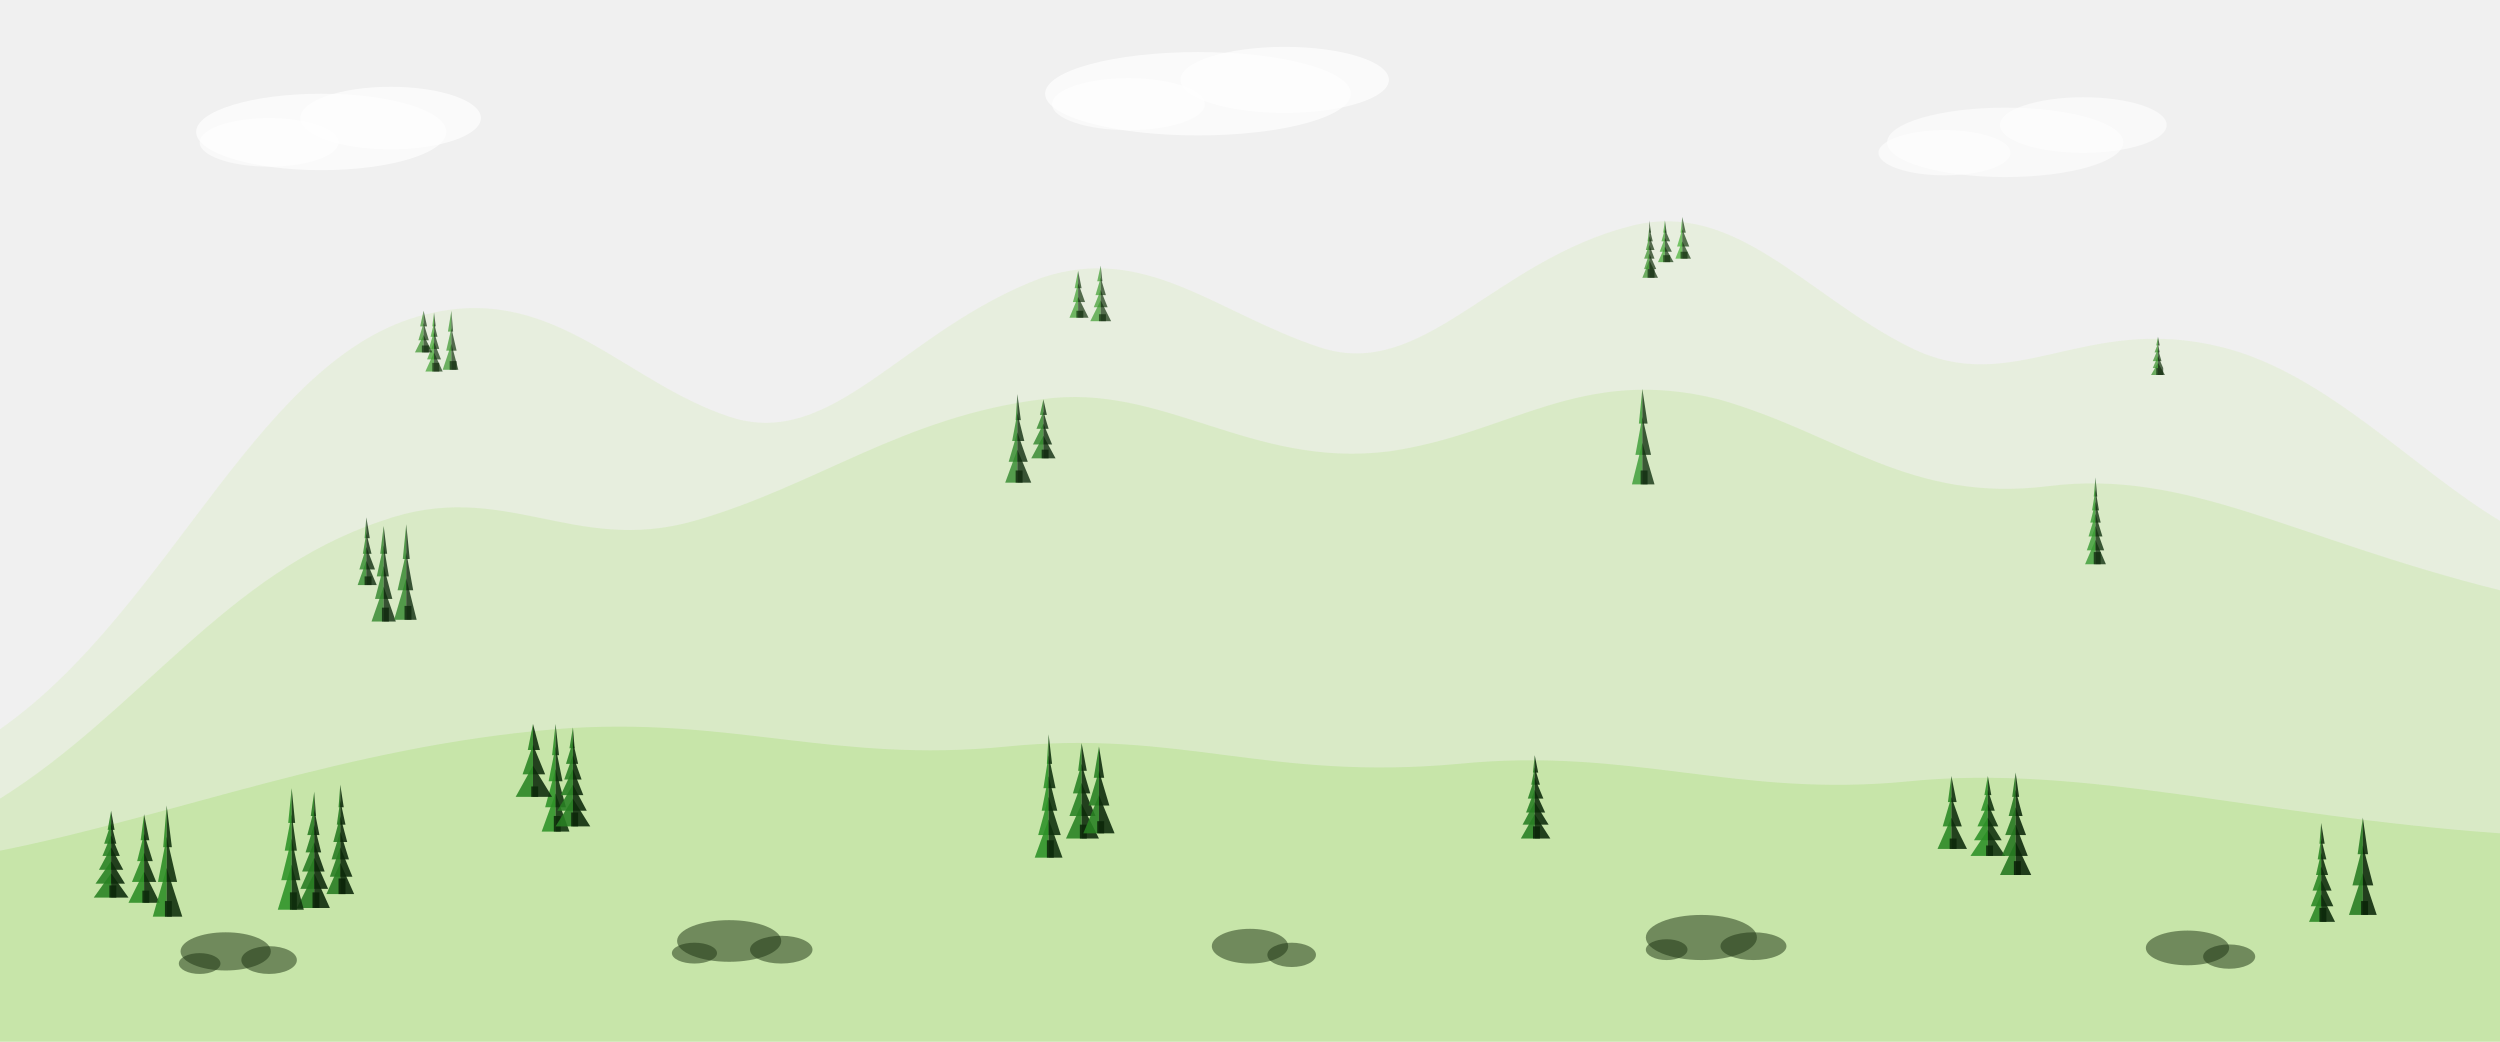
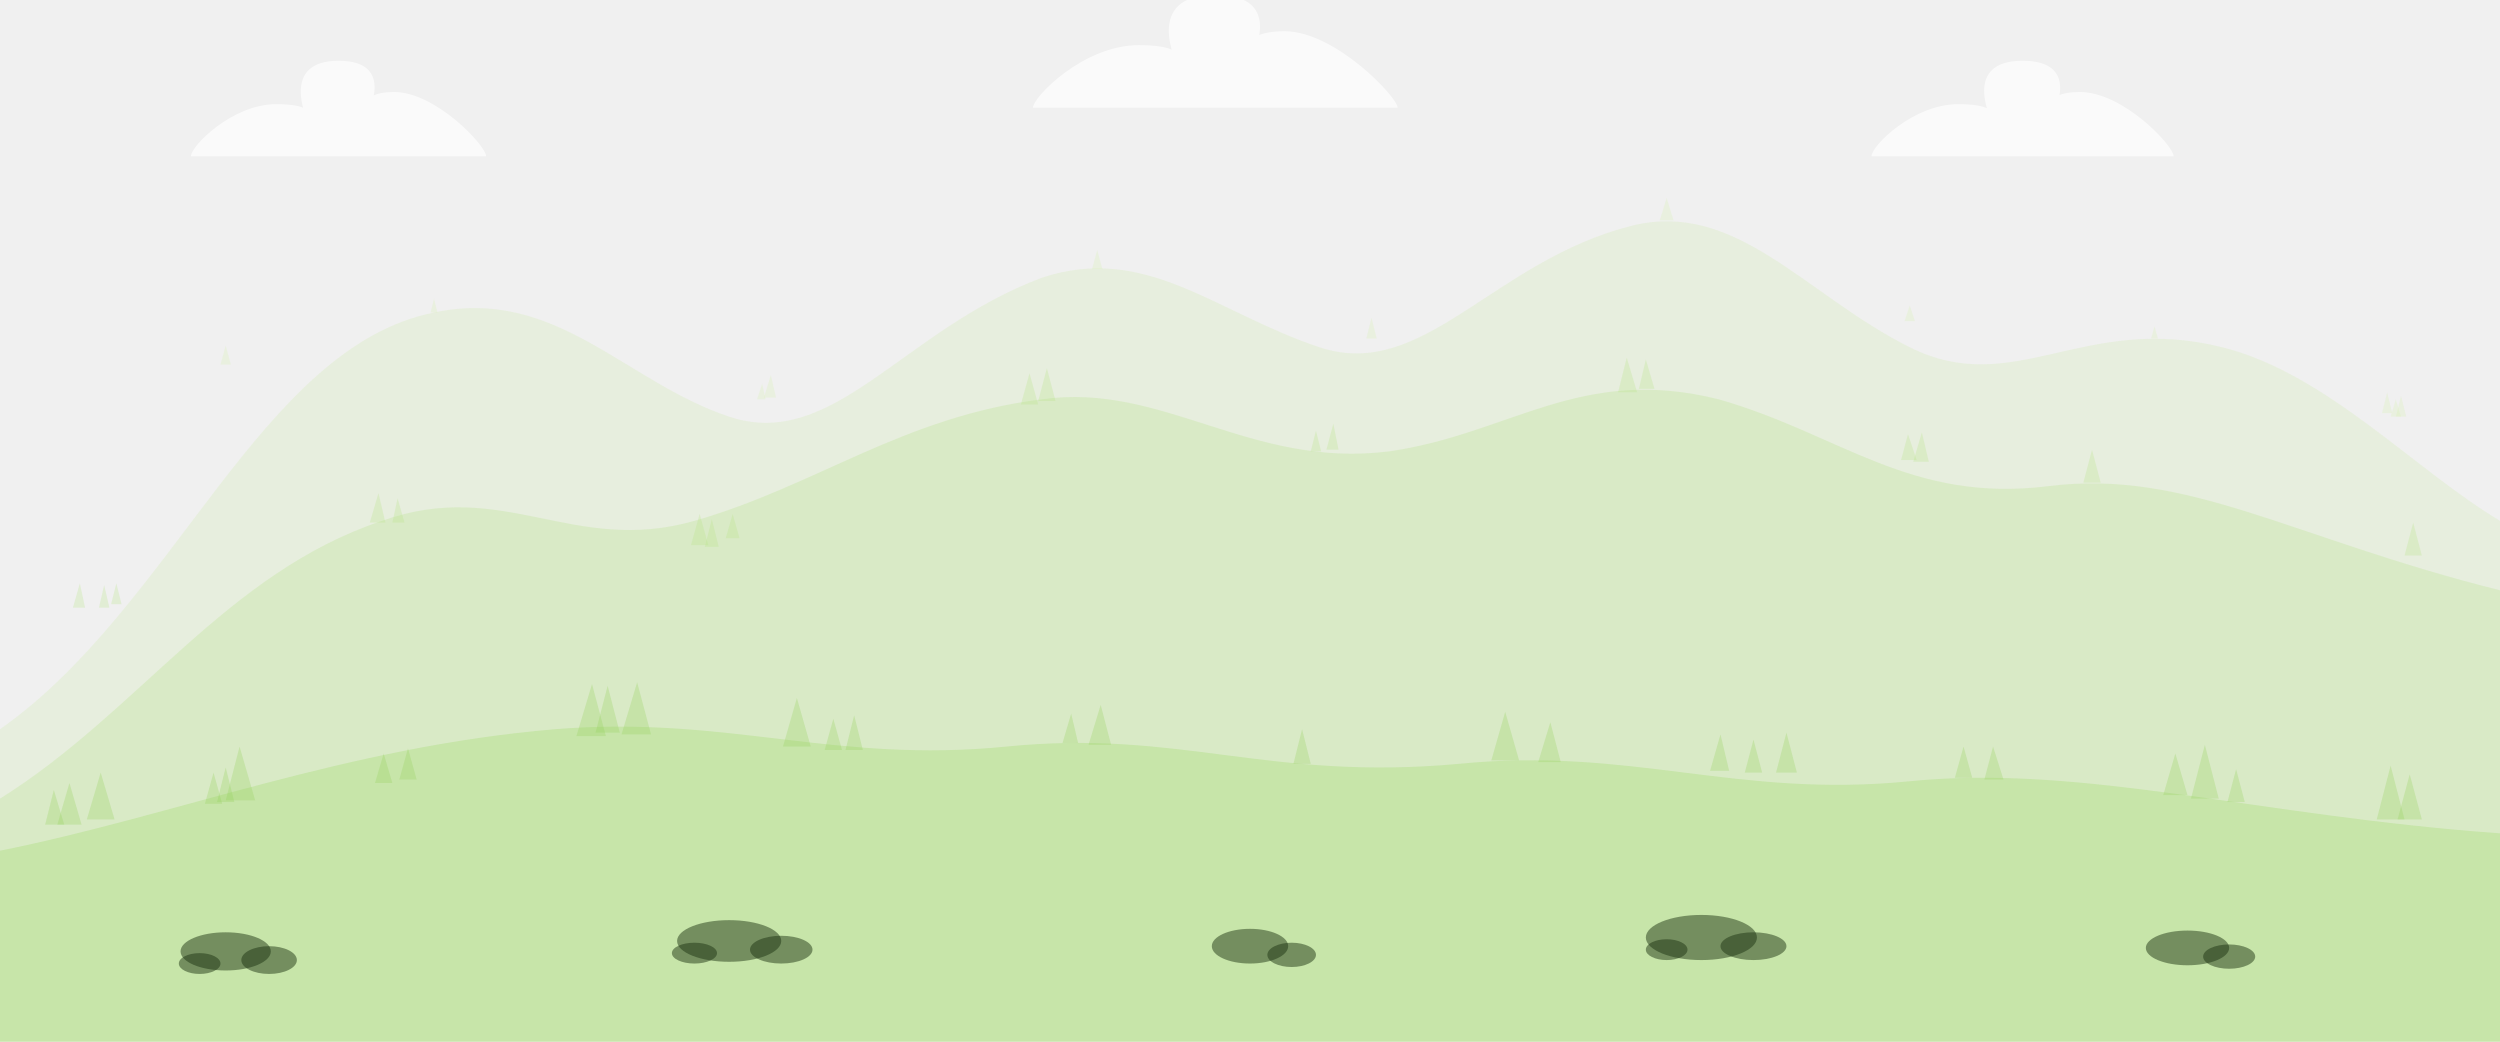
<svg xmlns="http://www.w3.org/2000/svg" viewBox="0 0 1440 600" preserveAspectRatio="xMidYMax slice">
-   <ellipse cx="185" cy="76" rx="72" ry="22" fill="white" fill-opacity="0.68" />
-   <ellipse cx="225" cy="68" rx="52" ry="18" fill="white" fill-opacity="0.68" />
-   <ellipse cx="155" cy="82" rx="40" ry="14" fill="white" fill-opacity="0.58" />
-   <ellipse cx="690" cy="54" rx="88" ry="24" fill="white" fill-opacity="0.68" />
-   <ellipse cx="740" cy="46" rx="60" ry="19" fill="white" fill-opacity="0.68" />
-   <ellipse cx="650" cy="60" rx="44" ry="15" fill="white" fill-opacity="0.58" />
-   <ellipse cx="1155" cy="82" rx="68" ry="20" fill="white" fill-opacity="0.58" />
-   <ellipse cx="1200" cy="72" rx="48" ry="16" fill="white" fill-opacity="0.58" />
-   <ellipse cx="1120" cy="88" rx="38" ry="13" fill="white" fill-opacity="0.58" />
+   <path d="M110,90 C110,84 134,60 159,60 C185,60 177,69 177,69 C177,69 161,35 195,35 C229,35 211,67 211,67 C211,67 204,53 227,53 C251,53 280,84 280,90 Z" fill="white" fill-opacity="0.68" />
+   <path d="M595,62 C595,56 624,26 656,26 C687,26 678,37 678,37 C678,37 658,-3 700,-3 C742,-3 720,35 720,35 C720,35 710,18 740,18 C769,18 805,56 805,62 Z" fill="white" fill-opacity="0.68" />
+   <path d="M1078,90 C1078,84 1102,60 1128,60 C1154,60 1147,69 1147,69 C1147,69 1130,35 1165,35 C1200,35 1182,67 1182,67 C1182,67 1174,53 1198,53 C1223,53 1252,84 1252,90 Z" fill="white" fill-opacity="0.68" />
  <path fill="#c8e8a0" fill-opacity="0.22" d="M0,420 C100,350 150,200 250,180 C320,165 360,220 420,240 C480,260 520,190 600,160 C660,140 700,180 760,200 C820,220 860,150 940,130 C1000,115 1040,170 1100,200 C1160,230 1200,180 1280,200 C1340,215 1390,270 1440,300 L1440,600 L0,600 Z" />
-   <g fill="#2b6c20" fill-opacity="0.70">
-     <polygon points="250,180 250,188 249,188" fill="#40a230" fill-opacity="0.70" />
-     <polygon points="250,180 250,188 251,188" fill="#153610" fill-opacity="0.70" />
-     <polygon points="250,186 250,194 248,194" fill="#40a230" fill-opacity="0.70" />
-     <polygon points="250,186 250,194 252,194" fill="#153610" fill-opacity="0.70" />
-     <polygon points="250,191 250,201 247,201" fill="#40a230" fill-opacity="0.70" />
-     <polygon points="250,191 250,201 253,201" fill="#153610" fill-opacity="0.70" />
-     <polygon points="250,197 250,207 246,207" fill="#40a230" fill-opacity="0.70" />
-     <polygon points="250,197 250,207 254,207" fill="#153610" fill-opacity="0.70" />
-     <polygon points="250,203 250,214 245,214" fill="#40a230" fill-opacity="0.70" />
-     <polygon points="250,203 250,214 255,214" fill="#153610" fill-opacity="0.70" />
-     <rect x="249" y="209" width="4" height="5" fill="#13300e" fill-opacity="0.70" />
-   </g>
-   <g fill="#27621d" fill-opacity="0.70">
-     <polygon points="244,179 244,188 242,188" fill="#3a932b" fill-opacity="0.70" />
-     <polygon points="244,179 244,188 246,188" fill="#13310e" fill-opacity="0.70" />
-     <polygon points="244,186 244,196 241,196" fill="#3a932b" fill-opacity="0.70" />
-     <polygon points="244,186 244,196 247,196" fill="#13310e" fill-opacity="0.70" />
-     <polygon points="244,193 244,203 239,203" fill="#3a932b" fill-opacity="0.70" />
-     <polygon points="244,193 244,203 249,203" fill="#13310e" fill-opacity="0.70" />
-     <rect x="243" y="199" width="4" height="4" fill="#112c0d" fill-opacity="0.70" />
-   </g>
-   <g fill="#27641e" fill-opacity="0.70">
-     <polygon points="260,179 260,191 258,191" fill="#3a962d" fill-opacity="0.70" />
-     <polygon points="260,179 260,191 261,191" fill="#13320f" fill-opacity="0.70" />
-     <polygon points="260,189 260,202 257,202" fill="#3a962d" fill-opacity="0.70" />
-     <polygon points="260,189 260,202 263,202" fill="#13320f" fill-opacity="0.70" />
-     <polygon points="260,198 260,213 255,213" fill="#3a962d" fill-opacity="0.70" />
-     <polygon points="260,198 260,213 264,213" fill="#13320f" fill-opacity="0.70" />
-     <rect x="259" y="208" width="4" height="5" fill="#112d0d" fill-opacity="0.70" />
-   </g>
-   <g fill="#29681f" fill-opacity="0.70">
-     <polygon points="634,153 634,162 632,162" fill="#3d9c2e" fill-opacity="0.70" />
-     <polygon points="634,153 634,162 635,162" fill="#14340f" fill-opacity="0.70" />
-     <polygon points="634,160 634,170 631,170" fill="#3d9c2e" fill-opacity="0.70" />
-     <polygon points="634,160 634,170 637,170" fill="#14340f" fill-opacity="0.70" />
-     <polygon points="634,167 634,177 630,177" fill="#3d9c2e" fill-opacity="0.70" />
-     <polygon points="634,167 634,177 638,177" fill="#14340f" fill-opacity="0.70" />
-     <polygon points="634,173 634,185 628,185" fill="#3d9c2e" fill-opacity="0.70" />
-     <polygon points="634,173 634,185 640,185" fill="#14340f" fill-opacity="0.70" />
-     <rect x="633" y="181" width="4" height="4" fill="#122e0d" fill-opacity="0.70" />
-   </g>
-   <g fill="#29691f" fill-opacity="0.70">
-     <polygon points="621,156 621,166 619,166" fill="#3d9d2e" fill-opacity="0.70" />
-     <polygon points="621,156 621,166 623,166" fill="#14340f" fill-opacity="0.70" />
-     <polygon points="621,163 621,174 618,174" fill="#3d9d2e" fill-opacity="0.70" />
-     <polygon points="621,163 621,174 625,174" fill="#14340f" fill-opacity="0.70" />
-     <polygon points="621,171 621,183 616,183" fill="#3d9d2e" fill-opacity="0.70" />
-     <polygon points="621,171 621,183 627,183" fill="#14340f" fill-opacity="0.70" />
-     <rect x="620" y="179" width="4" height="4" fill="#122f0d" fill-opacity="0.70" />
-   </g>
-   <g fill="#2b6e21" fill-opacity="0.70">
-     <polygon points="959,127 959,134 958,134" fill="#40a531" fill-opacity="0.70" />
-     <polygon points="959,127 959,134 960,134" fill="#153710" fill-opacity="0.70" />
-     <polygon points="959,132 959,139 957,139" fill="#40a531" fill-opacity="0.70" />
-     <polygon points="959,132 959,139 962,139" fill="#153710" fill-opacity="0.70" />
-     <polygon points="959,137 959,145 956,145" fill="#40a531" fill-opacity="0.70" />
-     <polygon points="959,137 959,145 963,145" fill="#153710" fill-opacity="0.70" />
-     <polygon points="959,142 959,151 955,151" fill="#40a531" fill-opacity="0.70" />
-     <polygon points="959,142 959,151 964,151" fill="#153710" fill-opacity="0.70" />
-     <rect x="958" y="147" width="4" height="4" fill="#13310e" fill-opacity="0.70" />
-   </g>
-   <g fill="#26601d" fill-opacity="0.70">
-     <polygon points="950,127 950,134 950,134" fill="#39902b" fill-opacity="0.70" />
-     <polygon points="950,127 950,134 951,134" fill="#13300e" fill-opacity="0.70" />
-     <polygon points="950,131 950,139 949,139" fill="#39902b" fill-opacity="0.70" />
-     <polygon points="950,131 950,139 952,139" fill="#13300e" fill-opacity="0.70" />
-     <polygon points="950,136 950,144 948,144" fill="#39902b" fill-opacity="0.70" />
-     <polygon points="950,136 950,144 953,144" fill="#13300e" fill-opacity="0.70" />
-     <polygon points="950,141 950,149 947,149" fill="#39902b" fill-opacity="0.70" />
-     <polygon points="950,141 950,149 953,149" fill="#13300e" fill-opacity="0.70" />
-     <polygon points="950,146 950,155 947,155" fill="#39902b" fill-opacity="0.70" />
-     <polygon points="950,146 950,155 954,155" fill="#13300e" fill-opacity="0.70" />
-     <polygon points="950,150 950,160 946,160" fill="#39902b" fill-opacity="0.70" />
-     <polygon points="950,150 950,160 955,160" fill="#13300e" fill-opacity="0.70" />
-     <rect x="949" y="155" width="4" height="5" fill="#112b0d" fill-opacity="0.70" />
-   </g>
-   <g fill="#2e7623" fill-opacity="0.70">
-     <polygon points="969,125 969,134 968,134" fill="#45b134" fill-opacity="0.70" />
-     <polygon points="969,125 969,134 971,134" fill="#173b11" fill-opacity="0.70" />
-     <polygon points="969,132 969,142 966,142" fill="#45b134" fill-opacity="0.70" />
-     <polygon points="969,132 969,142 973,142" fill="#173b11" fill-opacity="0.70" />
-     <polygon points="969,139 969,149 965,149" fill="#45b134" fill-opacity="0.70" />
-     <polygon points="969,139 969,149 974,149" fill="#173b11" fill-opacity="0.70" />
-     <rect x="968" y="145" width="4" height="4" fill="#14350f" fill-opacity="0.70" />
-   </g>
-   <g fill="#255e1c" fill-opacity="0.70">
-     <polygon points="1243,194 1243,199 1242,199" fill="#378d2a" fill-opacity="0.70" />
-     <polygon points="1243,194 1243,199 1244,199" fill="#122f0e" fill-opacity="0.70" />
-     <polygon points="1243,198 1243,203 1241,203" fill="#378d2a" fill-opacity="0.70" />
-     <polygon points="1243,198 1243,203 1244,203" fill="#122f0e" fill-opacity="0.70" />
-     <polygon points="1243,201 1243,208 1240,208" fill="#378d2a" fill-opacity="0.70" />
-     <polygon points="1243,201 1243,208 1245,208" fill="#122f0e" fill-opacity="0.70" />
-     <polygon points="1243,205 1243,212 1240,212" fill="#378d2a" fill-opacity="0.70" />
-     <polygon points="1243,205 1243,212 1246,212" fill="#122f0e" fill-opacity="0.70" />
-     <polygon points="1243,209 1243,216 1239,216" fill="#378d2a" fill-opacity="0.70" />
-     <polygon points="1243,209 1243,216 1247,216" fill="#122f0e" fill-opacity="0.70" />
-     <rect x="1242" y="212" width="4" height="4" fill="#102a0c" fill-opacity="0.70" />
-   </g>
+   <polygon points="130,199 127,210 133,210" fill="#d1f2a7" fill-opacity="0.22" />
+   <polygon points="250,172 248,180 252,180" fill="#d1f2a7" fill-opacity="0.22" />
+   <polygon points="439,221 436,230 441,230" fill="#d1f2a7" fill-opacity="0.22" />
+   <polygon points="444,216 440,229 447,229" fill="#d1f2a7" fill-opacity="0.22" />
+   <polygon points="632,144 629,155 635,155" fill="#d1f2a7" fill-opacity="0.22" />
+   <polygon points="790,183 787,195 793,195" fill="#d1f2a7" fill-opacity="0.22" />
+   <polygon points="960,114 956,127 964,127" fill="#d1f2a7" fill-opacity="0.22" />
+   <polygon points="1100,176 1097,185 1103,185" fill="#d1f2a7" fill-opacity="0.22" />
+   <polygon points="1241,188 1239,195 1243,195" fill="#d1f2a7" fill-opacity="0.22" />
+   <polygon points="1375,226 1372,238 1378,238" fill="#d1f2a7" fill-opacity="0.22" />
+   <polygon points="1380,230 1377,240 1383,240" fill="#d1f2a7" fill-opacity="0.22" />
+   <polygon points="1383,228 1380,240 1386,240" fill="#d1f2a7" fill-opacity="0.22" />
  <path fill="#b0e080" fill-opacity="0.25" d="M0,460 C80,410 130,330 220,300 C290,275 330,320 400,300 C470,280 520,240 600,230 C670,220 720,270 800,260 C870,250 910,210 990,230 C1060,250 1100,290 1180,280 C1260,270 1320,310 1440,340 L1440,600 L0,600 Z" />
-   <g fill="#21581d" fill-opacity="0.80">
-     <polygon points="221,303 221,319 219,319" fill="#31842b" fill-opacity="0.80" />
-     <polygon points="221,303 221,319 223,319" fill="#102c0e" fill-opacity="0.80" />
-     <polygon points="221,314 221,332 217,332" fill="#31842b" fill-opacity="0.80" />
-     <polygon points="221,314 221,332 224,332" fill="#102c0e" fill-opacity="0.80" />
-     <polygon points="221,326 221,345 216,345" fill="#31842b" fill-opacity="0.80" />
-     <polygon points="221,326 221,345 226,345" fill="#102c0e" fill-opacity="0.80" />
-     <polygon points="221,338 221,358 214,358" fill="#31842b" fill-opacity="0.80" />
-     <polygon points="221,338 221,358 228,358" fill="#102c0e" fill-opacity="0.80" />
-     <rect x="220" y="350" width="4" height="8" fill="#0e270d" fill-opacity="0.80" />
-   </g>
-   <g fill="#225c1e" fill-opacity="0.80">
-     <polygon points="211,298 211,310 210,310" fill="#338a2d" fill-opacity="0.80" />
-     <polygon points="211,298 211,310 213,310" fill="#112e0f" fill-opacity="0.80" />
-     <polygon points="211,307 211,319 209,319" fill="#338a2d" fill-opacity="0.80" />
-     <polygon points="211,307 211,319 214,319" fill="#112e0f" fill-opacity="0.80" />
-     <polygon points="211,315 211,328 207,328" fill="#338a2d" fill-opacity="0.80" />
-     <polygon points="211,315 211,328 216,328" fill="#112e0f" fill-opacity="0.80" />
-     <polygon points="211,323 211,337 206,337" fill="#338a2d" fill-opacity="0.80" />
-     <polygon points="211,323 211,337 217,337" fill="#112e0f" fill-opacity="0.80" />
-     <rect x="210" y="332" width="4" height="5" fill="#0f290d" fill-opacity="0.80" />
-   </g>
-   <g fill="#21591d" fill-opacity="0.80">
-     <polygon points="234,302 234,322 232,322" fill="#31852b" fill-opacity="0.80" />
-     <polygon points="234,302 234,322 236,322" fill="#102c0e" fill-opacity="0.80" />
-     <polygon points="234,318 234,340 229,340" fill="#31852b" fill-opacity="0.80" />
-     <polygon points="234,318 234,340 238,340" fill="#102c0e" fill-opacity="0.80" />
-     <polygon points="234,333 234,357 227,357" fill="#31852b" fill-opacity="0.80" />
-     <polygon points="234,333 234,357 240,357" fill="#102c0e" fill-opacity="0.80" />
-     <rect x="233" y="349" width="4" height="8" fill="#0e280d" fill-opacity="0.80" />
-   </g>
-   <g fill="#21581d" fill-opacity="0.80">
-     <polygon points="601,230 601,239 599,239" fill="#31842b" fill-opacity="0.80" />
-     <polygon points="601,230 601,239 603,239" fill="#102c0e" fill-opacity="0.80" />
-     <polygon points="601,237 601,247 597,247" fill="#31842b" fill-opacity="0.80" />
-     <polygon points="601,237 601,247 604,247" fill="#102c0e" fill-opacity="0.80" />
-     <polygon points="601,244 601,256 595,256" fill="#31842b" fill-opacity="0.80" />
-     <polygon points="601,244 601,256 606,256" fill="#102c0e" fill-opacity="0.80" />
-     <polygon points="601,251 601,264 594,264" fill="#31842b" fill-opacity="0.80" />
-     <polygon points="601,251 601,264 608,264" fill="#102c0e" fill-opacity="0.80" />
-     <rect x="600" y="259" width="4" height="5" fill="#0e270d" fill-opacity="0.80" />
-   </g>
-   <g fill="#225b1e" fill-opacity="0.80">
-     <polygon points="586,227 586,242 585,242" fill="#33882d" fill-opacity="0.80" />
-     <polygon points="586,227 586,242 588,242" fill="#112d0f" fill-opacity="0.80" />
-     <polygon points="586,238 586,254 583,254" fill="#33882d" fill-opacity="0.80" />
-     <polygon points="586,238 586,254 590,254" fill="#112d0f" fill-opacity="0.80" />
-     <polygon points="586,249 586,266 581,266" fill="#33882d" fill-opacity="0.80" />
-     <polygon points="586,249 586,266 592,266" fill="#112d0f" fill-opacity="0.80" />
-     <polygon points="586,259 586,278 579,278" fill="#33882d" fill-opacity="0.80" />
-     <polygon points="586,259 586,278 594,278" fill="#112d0f" fill-opacity="0.80" />
-     <rect x="585" y="271" width="4" height="7" fill="#0f280d" fill-opacity="0.80" />
-   </g>
-   <g fill="#266722" fill-opacity="0.80">
-     <polygon points="946,224 946,244 944,244" fill="#399a33" fill-opacity="0.80" />
-     <polygon points="946,224 946,244 949,244" fill="#133311" fill-opacity="0.80" />
-     <polygon points="946,240 946,262 942,262" fill="#399a33" fill-opacity="0.80" />
-     <polygon points="946,240 946,262 951,262" fill="#133311" fill-opacity="0.80" />
-     <polygon points="946,255 946,279 940,279" fill="#399a33" fill-opacity="0.80" />
-     <polygon points="946,255 946,279 953,279" fill="#133311" fill-opacity="0.80" />
-     <rect x="945" y="271" width="4" height="8" fill="#112e0f" fill-opacity="0.80" />
-   </g>
-   <g fill="#266722" fill-opacity="0.80">
-     <polygon points="1207,275 1207,286 1206,286" fill="#399a33" fill-opacity="0.80" />
-     <polygon points="1207,275 1207,286 1208,286" fill="#133311" fill-opacity="0.80" />
-     <polygon points="1207,282 1207,294 1205,294" fill="#399a33" fill-opacity="0.80" />
-     <polygon points="1207,282 1207,294 1209,294" fill="#133311" fill-opacity="0.80" />
-     <polygon points="1207,289 1207,301 1204,301" fill="#399a33" fill-opacity="0.80" />
-     <polygon points="1207,289 1207,301 1210,301" fill="#133311" fill-opacity="0.80" />
-     <polygon points="1207,296 1207,309 1203,309" fill="#399a33" fill-opacity="0.80" />
-     <polygon points="1207,296 1207,309 1211,309" fill="#133311" fill-opacity="0.80" />
-     <polygon points="1207,303 1207,317 1202,317" fill="#399a33" fill-opacity="0.80" />
-     <polygon points="1207,303 1207,317 1212,317" fill="#133311" fill-opacity="0.80" />
-     <polygon points="1207,311 1207,325 1201,325" fill="#399a33" fill-opacity="0.80" />
-     <polygon points="1207,311 1207,325 1213,325" fill="#133311" fill-opacity="0.80" />
-     <rect x="1206" y="318" width="4" height="7" fill="#112e0f" fill-opacity="0.80" />
-   </g>
+   <polygon points="46,336 42,350 49,350" fill="#b5e683" fill-opacity="0.25" />
+   <polygon points="60,337 57,350 63,350" fill="#b5e683" fill-opacity="0.25" />
+   <polygon points="67,336 64,348 70,348" fill="#b5e683" fill-opacity="0.25" />
+   <polygon points="218,284 213,301 222,301" fill="#b5e683" fill-opacity="0.25" />
+   <polygon points="229,287 226,301 233,301" fill="#b5e683" fill-opacity="0.25" />
+   <polygon points="403,296 398,314 408,314" fill="#b5e683" fill-opacity="0.25" />
+   <polygon points="410,299 406,315 414,315" fill="#b5e683" fill-opacity="0.25" />
+   <polygon points="422,296 418,310 426,310" fill="#b5e683" fill-opacity="0.25" />
+   <polygon points="593,215 588,233 598,233" fill="#b5e683" fill-opacity="0.25" />
+   <polygon points="603,212 598,231 608,231" fill="#b5e683" fill-opacity="0.25" />
+   <polygon points="758,248 755,260 761,260" fill="#b5e683" fill-opacity="0.25" />
+   <polygon points="768,244 764,259 771,259" fill="#b5e683" fill-opacity="0.25" />
+   <polygon points="937,206 932,226 943,226" fill="#b5e683" fill-opacity="0.25" />
+   <polygon points="948,207 944,224 953,224" fill="#b5e683" fill-opacity="0.25" />
+   <polygon points="1099,250 1095,265 1104,265" fill="#b5e683" fill-opacity="0.25" />
+   <polygon points="1107,249 1102,266 1111,266" fill="#b5e683" fill-opacity="0.25" />
+   <polygon points="1205,259 1200,278 1210,278" fill="#b5e683" fill-opacity="0.25" />
+   <polygon points="1390,301 1385,320 1395,320" fill="#b5e683" fill-opacity="0.25" />
  <path fill="#98d860" fill-opacity="0.28" d="M0,490 C100,470 200,430 320,420 C420,412 480,440 580,430 C680,420 730,450 840,440 C940,430 1000,460 1100,450 C1200,440 1300,470 1440,480 L1440,600 L0,600 Z" />
-   <g fill="#1e5e19" fill-opacity="0.88">
-     <polygon points="83,469 83,484 81,484" fill="#2d8d25" fill-opacity="0.88" />
-     <polygon points="83,469 83,484 86,484" fill="#0f2f0c" fill-opacity="0.88" />
-     <polygon points="83,480 83,496 79,496" fill="#2d8d25" fill-opacity="0.88" />
-     <polygon points="83,480 83,496 88,496" fill="#0f2f0c" fill-opacity="0.88" />
-     <polygon points="83,491 83,508 76,508" fill="#2d8d25" fill-opacity="0.88" />
-     <polygon points="83,491 83,508 90,508" fill="#0f2f0c" fill-opacity="0.88" />
-     <polygon points="83,502 83,520 74,520" fill="#2d8d25" fill-opacity="0.88" />
-     <polygon points="83,502 83,520 92,520" fill="#0f2f0c" fill-opacity="0.88" />
-     <rect x="82" y="513" width="4" height="7" fill="#0d2a0b" fill-opacity="0.88" />
-   </g>
-   <g fill="#1b5717" fill-opacity="0.88">
-     <polygon points="64,467 64,478 62,478" fill="#288222" fill-opacity="0.88" />
-     <polygon points="64,467 64,478 66,478" fill="#0d2b0b" fill-opacity="0.88" />
-     <polygon points="64,474 64,486 60,486" fill="#288222" fill-opacity="0.88" />
-     <polygon points="64,474 64,486 67,486" fill="#0d2b0b" fill-opacity="0.88" />
-     <polygon points="64,481 64,493 59,493" fill="#288222" fill-opacity="0.88" />
-     <polygon points="64,481 64,493 69,493" fill="#0d2b0b" fill-opacity="0.88" />
-     <polygon points="64,488 64,501 57,501" fill="#288222" fill-opacity="0.88" />
-     <polygon points="64,488 64,501 71,501" fill="#0d2b0b" fill-opacity="0.88" />
-     <polygon points="64,496 64,509 55,509" fill="#288222" fill-opacity="0.88" />
-     <polygon points="64,496 64,509 72,509" fill="#0d2b0b" fill-opacity="0.88" />
-     <polygon points="64,503 64,517 54,517" fill="#288222" fill-opacity="0.88" />
-     <polygon points="64,503 64,517 74,517" fill="#0d2b0b" fill-opacity="0.88" />
-     <rect x="63" y="510" width="4" height="7" fill="#0c270a" fill-opacity="0.88" />
-   </g>
-   <g fill="#1e5e19" fill-opacity="0.88">
-     <polygon points="96,464 96,488 94,488" fill="#2d8d25" fill-opacity="0.88" />
-     <polygon points="96,464 96,488 99,488" fill="#0f2f0c" fill-opacity="0.88" />
-     <polygon points="96,482 96,508 91,508" fill="#2d8d25" fill-opacity="0.88" />
-     <polygon points="96,482 96,508 102,508" fill="#0f2f0c" fill-opacity="0.88" />
-     <polygon points="96,500 96,528 88,528" fill="#2d8d25" fill-opacity="0.88" />
-     <polygon points="96,500 96,528 105,528" fill="#0f2f0c" fill-opacity="0.88" />
-     <rect x="95" y="519" width="4" height="9" fill="#0d2a0b" fill-opacity="0.88" />
-   </g>
-   <g fill="#1a5216" fill-opacity="0.88">
-     <polygon points="181,456 181,470 179,470" fill="#277b21" fill-opacity="0.88" />
-     <polygon points="181,456 181,470 182,470" fill="#0d290b" fill-opacity="0.88" />
-     <polygon points="181,466 181,481 177,481" fill="#277b21" fill-opacity="0.88" />
-     <polygon points="181,466 181,481 184,481" fill="#0d290b" fill-opacity="0.88" />
-     <polygon points="181,475 181,491 176,491" fill="#277b21" fill-opacity="0.88" />
-     <polygon points="181,475 181,491 185,491" fill="#0d290b" fill-opacity="0.88" />
-     <polygon points="181,485 181,502 174,502" fill="#277b21" fill-opacity="0.88" />
-     <polygon points="181,485 181,502 187,502" fill="#0d290b" fill-opacity="0.88" />
-     <polygon points="181,494 181,512 173,512" fill="#277b21" fill-opacity="0.88" />
-     <polygon points="181,494 181,512 189,512" fill="#0d290b" fill-opacity="0.88" />
-     <polygon points="181,503 181,523 171,523" fill="#277b21" fill-opacity="0.88" />
-     <polygon points="181,503 181,523 190,523" fill="#0d290b" fill-opacity="0.88" />
-     <rect x="180" y="514" width="4" height="9" fill="#0b2409" fill-opacity="0.88" />
-   </g>
-   <g fill="#1f621a" fill-opacity="0.88">
-     <polygon points="168,454 168,474 166,474" fill="#2e9327" fill-opacity="0.88" />
-     <polygon points="168,454 168,474 170,474" fill="#0f310d" fill-opacity="0.88" />
-     <polygon points="168,469 168,490 164,490" fill="#2e9327" fill-opacity="0.88" />
-     <polygon points="168,469 168,490 171,490" fill="#0f310d" fill-opacity="0.88" />
-     <polygon points="168,483 168,507 162,507" fill="#2e9327" fill-opacity="0.88" />
-     <polygon points="168,483 168,507 173,507" fill="#0f310d" fill-opacity="0.88" />
-     <polygon points="168,498 168,524 160,524" fill="#2e9327" fill-opacity="0.88" />
-     <polygon points="168,498 168,524 175,524" fill="#0f310d" fill-opacity="0.88" />
-     <rect x="167" y="514" width="4" height="10" fill="#0d2c0b" fill-opacity="0.88" />
-   </g>
-   <g fill="#1a5216" fill-opacity="0.88">
-     <polygon points="196,452 196,465 195,465" fill="#277b21" fill-opacity="0.88" />
-     <polygon points="196,452 196,465 198,465" fill="#0d290b" fill-opacity="0.88" />
-     <polygon points="196,461 196,475 194,475" fill="#277b21" fill-opacity="0.88" />
-     <polygon points="196,461 196,475 199,475" fill="#0d290b" fill-opacity="0.88" />
-     <polygon points="196,470 196,485 192,485" fill="#277b21" fill-opacity="0.88" />
-     <polygon points="196,470 196,485 200,485" fill="#0d290b" fill-opacity="0.88" />
-     <polygon points="196,479 196,495 191,495" fill="#277b21" fill-opacity="0.88" />
-     <polygon points="196,479 196,495 201,495" fill="#0d290b" fill-opacity="0.88" />
-     <polygon points="196,488 196,505 190,505" fill="#277b21" fill-opacity="0.88" />
-     <polygon points="196,488 196,505 203,505" fill="#0d290b" fill-opacity="0.88" />
-     <polygon points="196,497 196,515 188,515" fill="#277b21" fill-opacity="0.88" />
-     <polygon points="196,497 196,515 204,515" fill="#0d290b" fill-opacity="0.88" />
-     <rect x="195" y="506" width="4" height="9" fill="#0b2409" fill-opacity="0.88" />
-   </g>
-   <g fill="#1f621a" fill-opacity="0.88">
-     <polygon points="320,417 320,435 318,435" fill="#2e9327" fill-opacity="0.88" />
-     <polygon points="320,417 320,435 322,435" fill="#0f310d" fill-opacity="0.88" />
-     <polygon points="320,430 320,450 316,450" fill="#2e9327" fill-opacity="0.88" />
-     <polygon points="320,430 320,450 324,450" fill="#0f310d" fill-opacity="0.88" />
-     <polygon points="320,443 320,465 314,465" fill="#2e9327" fill-opacity="0.88" />
-     <polygon points="320,443 320,465 326,465" fill="#0f310d" fill-opacity="0.88" />
-     <polygon points="320,457 320,479 312,479" fill="#2e9327" fill-opacity="0.88" />
-     <polygon points="320,457 320,479 328,479" fill="#0f310d" fill-opacity="0.88" />
-     <rect x="319" y="470" width="4" height="9" fill="#0d2c0b" fill-opacity="0.88" />
-   </g>
-   <g fill="#1c5918" fill-opacity="0.88">
-     <polygon points="307,417 307,432 304,432" fill="#2a8524" fill-opacity="0.88" />
-     <polygon points="307,417 307,432 311,432" fill="#0e2c0c" fill-opacity="0.88" />
-     <polygon points="307,429 307,446 301,446" fill="#2a8524" fill-opacity="0.88" />
-     <polygon points="307,429 307,446 314,446" fill="#0e2c0c" fill-opacity="0.88" />
-     <polygon points="307,441 307,459 297,459" fill="#2a8524" fill-opacity="0.88" />
-     <polygon points="307,441 307,459 318,459" fill="#0e2c0c" fill-opacity="0.88" />
-     <rect x="306" y="453" width="4" height="6" fill="#0c280a" fill-opacity="0.88" />
-   </g>
-   <g fill="#1b5517" fill-opacity="0.88">
-     <polygon points="330,419 330,431 328,431" fill="#287f22" fill-opacity="0.88" />
-     <polygon points="330,419 330,431 331,431" fill="#0d2a0b" fill-opacity="0.88" />
-     <polygon points="330,427 330,440 326,440" fill="#287f22" fill-opacity="0.88" />
-     <polygon points="330,427 330,440 333,440" fill="#0d2a0b" fill-opacity="0.88" />
-     <polygon points="330,435 330,449 325,449" fill="#287f22" fill-opacity="0.88" />
-     <polygon points="330,435 330,449 335,449" fill="#0d2a0b" fill-opacity="0.88" />
-     <polygon points="330,443 330,458 323,458" fill="#287f22" fill-opacity="0.88" />
-     <polygon points="330,443 330,458 336,458" fill="#0d2a0b" fill-opacity="0.88" />
-     <polygon points="330,452 330,467 321,467" fill="#287f22" fill-opacity="0.88" />
-     <polygon points="330,452 330,467 338,467" fill="#0d2a0b" fill-opacity="0.88" />
-     <polygon points="330,460 330,476 320,476" fill="#287f22" fill-opacity="0.88" />
-     <polygon points="330,460 330,476 340,476" fill="#0d2a0b" fill-opacity="0.88" />
-     <rect x="329" y="468" width="4" height="8" fill="#0c260a" fill-opacity="0.88" />
-   </g>
-   <g fill="#1b5717" fill-opacity="0.88">
-     <polygon points="623,428 623,444 621,444" fill="#288222" fill-opacity="0.88" />
-     <polygon points="623,428 623,444 626,444" fill="#0d2b0b" fill-opacity="0.88" />
-     <polygon points="623,440 623,457 618,457" fill="#288222" fill-opacity="0.88" />
-     <polygon points="623,440 623,457 628,457" fill="#0d2b0b" fill-opacity="0.88" />
-     <polygon points="623,451 623,470 616,470" fill="#288222" fill-opacity="0.88" />
-     <polygon points="623,451 623,470 631,470" fill="#0d2b0b" fill-opacity="0.88" />
-     <polygon points="623,463 623,483 614,483" fill="#288222" fill-opacity="0.88" />
-     <polygon points="623,463 623,483 633,483" fill="#0d2b0b" fill-opacity="0.88" />
-     <rect x="622" y="475" width="4" height="8" fill="#0c270a" fill-opacity="0.88" />
-   </g>
-   <g fill="#1e611a" fill-opacity="0.88">
-     <polygon points="604,423 604,440 603,440" fill="#2d9127" fill-opacity="0.88" />
-     <polygon points="604,423 604,440 606,440" fill="#0f300d" fill-opacity="0.88" />
-     <polygon points="604,435 604,454 601,454" fill="#2d9127" fill-opacity="0.88" />
-     <polygon points="604,435 604,454 608,454" fill="#0f300d" fill-opacity="0.88" />
-     <polygon points="604,447 604,467 600,467" fill="#2d9127" fill-opacity="0.88" />
-     <polygon points="604,447 604,467 609,467" fill="#0f300d" fill-opacity="0.88" />
-     <polygon points="604,459 604,481 598,481" fill="#2d9127" fill-opacity="0.88" />
-     <polygon points="604,459 604,481 611,481" fill="#0f300d" fill-opacity="0.88" />
-     <polygon points="604,472 604,494 596,494" fill="#2d9127" fill-opacity="0.88" />
-     <polygon points="604,472 604,494 612,494" fill="#0f300d" fill-opacity="0.88" />
-     <rect x="603" y="484" width="4" height="10" fill="#0d2b0b" fill-opacity="0.88" />
-   </g>
-   <g fill="#1b5617" fill-opacity="0.88">
-     <polygon points="633,430 633,448 630,448" fill="#288122" fill-opacity="0.88" />
-     <polygon points="633,430 633,448 636,448" fill="#0d2b0b" fill-opacity="0.88" />
-     <polygon points="633,444 633,464 627,464" fill="#288122" fill-opacity="0.88" />
-     <polygon points="633,444 633,464 639,464" fill="#0d2b0b" fill-opacity="0.88" />
-     <polygon points="633,458 633,480 624,480" fill="#288122" fill-opacity="0.88" />
-     <polygon points="633,458 633,480 642,480" fill="#0d2b0b" fill-opacity="0.88" />
-     <rect x="632" y="473" width="4" height="7" fill="#0c260a" fill-opacity="0.88" />
-   </g>
-   <g fill="#1a5417" fill-opacity="0.88">
-     <polygon points="884,435 884,445 883,445" fill="#277e22" fill-opacity="0.88" />
-     <polygon points="884,435 884,445 886,445" fill="#0d2a0b" fill-opacity="0.88" />
-     <polygon points="884,442 884,452 882,452" fill="#277e22" fill-opacity="0.88" />
-     <polygon points="884,442 884,452 887,452" fill="#0d2a0b" fill-opacity="0.88" />
-     <polygon points="884,448 884,460 880,460" fill="#277e22" fill-opacity="0.88" />
-     <polygon points="884,448 884,460 889,460" fill="#0d2a0b" fill-opacity="0.88" />
-     <polygon points="884,455 884,468 879,468" fill="#277e22" fill-opacity="0.88" />
-     <polygon points="884,455 884,468 890,468" fill="#0d2a0b" fill-opacity="0.88" />
-     <polygon points="884,462 884,475 877,475" fill="#277e22" fill-opacity="0.88" />
-     <polygon points="884,462 884,475 892,475" fill="#0d2a0b" fill-opacity="0.88" />
-     <polygon points="884,469 884,483 876,483" fill="#277e22" fill-opacity="0.88" />
-     <polygon points="884,469 884,483 893,483" fill="#0d2a0b" fill-opacity="0.88" />
-     <rect x="883" y="476" width="4" height="7" fill="#0b250a" fill-opacity="0.88" />
-   </g>
-   <g fill="#1e601a" fill-opacity="0.88">
-     <polygon points="1145,447 1145,458 1143,458" fill="#2d9027" fill-opacity="0.88" />
-     <polygon points="1145,447 1145,458 1147,458" fill="#0f300d" fill-opacity="0.88" />
-     <polygon points="1145,455 1145,467 1141,467" fill="#2d9027" fill-opacity="0.88" />
-     <polygon points="1145,455 1145,467 1149,467" fill="#0f300d" fill-opacity="0.88" />
-     <polygon points="1145,463 1145,476 1139,476" fill="#2d9027" fill-opacity="0.88" />
-     <polygon points="1145,463 1145,476 1151,476" fill="#0f300d" fill-opacity="0.88" />
-     <polygon points="1145,471 1145,484 1137,484" fill="#2d9027" fill-opacity="0.88" />
-     <polygon points="1145,471 1145,484 1153,484" fill="#0f300d" fill-opacity="0.88" />
-     <polygon points="1145,478 1145,493 1135,493" fill="#2d9027" fill-opacity="0.88" />
-     <polygon points="1145,478 1145,493 1155,493" fill="#0f300d" fill-opacity="0.88" />
-     <rect x="1144" y="487" width="4" height="6" fill="#0d2b0b" fill-opacity="0.88" />
-   </g>
-   <g fill="#1d5b18" fill-opacity="0.88">
-     <polygon points="1124,447 1124,462 1122,462" fill="#2b8824" fill-opacity="0.88" />
-     <polygon points="1124,447 1124,462 1127,462" fill="#0e2d0c" fill-opacity="0.88" />
-     <polygon points="1124,459 1124,476 1119,476" fill="#2b8824" fill-opacity="0.88" />
-     <polygon points="1124,459 1124,476 1130,476" fill="#0e2d0c" fill-opacity="0.88" />
-     <polygon points="1124,471 1124,489 1116,489" fill="#2b8824" fill-opacity="0.88" />
-     <polygon points="1124,471 1124,489 1133,489" fill="#0e2d0c" fill-opacity="0.88" />
-     <rect x="1123" y="483" width="4" height="6" fill="#0d280a" fill-opacity="0.88" />
-   </g>
-   <g fill="#194f15" fill-opacity="0.88">
-     <polygon points="1161,445 1161,459 1159,459" fill="#25761f" fill-opacity="0.88" />
-     <polygon points="1161,445 1161,459 1163,459" fill="#0c270a" fill-opacity="0.88" />
-     <polygon points="1161,455 1161,470 1157,470" fill="#25761f" fill-opacity="0.88" />
-     <polygon points="1161,455 1161,470 1165,470" fill="#0c270a" fill-opacity="0.88" />
-     <polygon points="1161,465 1161,481 1155,481" fill="#25761f" fill-opacity="0.88" />
-     <polygon points="1161,465 1161,481 1167,481" fill="#0c270a" fill-opacity="0.88" />
-     <polygon points="1161,475 1161,493 1153,493" fill="#25761f" fill-opacity="0.88" />
-     <polygon points="1161,475 1161,493 1168,493" fill="#0c270a" fill-opacity="0.88" />
-     <polygon points="1161,485 1161,504 1152,504" fill="#25761f" fill-opacity="0.88" />
-     <polygon points="1161,485 1161,504 1170,504" fill="#0c270a" fill-opacity="0.88" />
-     <rect x="1160" y="496" width="4" height="8" fill="#0b2309" fill-opacity="0.88" />
-   </g>
-   <g fill="#1a5316" fill-opacity="0.88">
-     <polygon points="1361,471 1361,492 1358,492" fill="#277c21" fill-opacity="0.88" />
-     <polygon points="1361,471 1361,492 1364,492" fill="#0d290b" fill-opacity="0.88" />
-     <polygon points="1361,487 1361,510 1355,510" fill="#277c21" fill-opacity="0.88" />
-     <polygon points="1361,487 1361,510 1367,510" fill="#0d290b" fill-opacity="0.88" />
-     <polygon points="1361,503 1361,527 1353,527" fill="#277c21" fill-opacity="0.88" />
-     <polygon points="1361,503 1361,527 1369,527" fill="#0d290b" fill-opacity="0.88" />
-     <rect x="1360" y="519" width="4" height="8" fill="#0b2509" fill-opacity="0.88" />
-   </g>
-   <g fill="#1c5a18" fill-opacity="0.88">
-     <polygon points="1337,474 1337,486 1336,486" fill="#2a8724" fill-opacity="0.88" />
-     <polygon points="1337,474 1337,486 1339,486" fill="#0e2d0c" fill-opacity="0.88" />
-     <polygon points="1337,483 1337,495 1335,495" fill="#2a8724" fill-opacity="0.88" />
-     <polygon points="1337,483 1337,495 1340,495" fill="#0e2d0c" fill-opacity="0.88" />
-     <polygon points="1337,491 1337,504 1334,504" fill="#2a8724" fill-opacity="0.88" />
-     <polygon points="1337,491 1337,504 1341,504" fill="#0e2d0c" fill-opacity="0.88" />
-     <polygon points="1337,499 1337,513 1332,513" fill="#2a8724" fill-opacity="0.88" />
-     <polygon points="1337,499 1337,513 1343,513" fill="#0e2d0c" fill-opacity="0.88" />
-     <polygon points="1337,507 1337,522 1331,522" fill="#2a8724" fill-opacity="0.88" />
-     <polygon points="1337,507 1337,522 1344,522" fill="#0e2d0c" fill-opacity="0.88" />
-     <polygon points="1337,515 1337,531 1330,531" fill="#2a8724" fill-opacity="0.88" />
-     <polygon points="1337,515 1337,531 1345,531" fill="#0e2d0c" fill-opacity="0.88" />
-     <rect x="1336" y="523" width="4" height="8" fill="#0c280a" fill-opacity="0.88" />
-   </g>
-   <ellipse cx="130" cy="548" rx="26" ry="11" fill="#1a3010" fill-opacity="0.50" />
-   <ellipse cx="155" cy="553" rx="16" ry="8" fill="#1a3010" fill-opacity="0.50" />
-   <ellipse cx="115" cy="555" rx="12" ry="6" fill="#1a3010" fill-opacity="0.50" />
-   <ellipse cx="420" cy="542" rx="30" ry="12" fill="#1a3010" fill-opacity="0.50" />
-   <ellipse cx="450" cy="547" rx="18" ry="8" fill="#1a3010" fill-opacity="0.50" />
-   <ellipse cx="400" cy="549" rx="13" ry="6" fill="#1a3010" fill-opacity="0.50" />
-   <ellipse cx="720" cy="545" rx="22" ry="10" fill="#1a3010" fill-opacity="0.50" />
-   <ellipse cx="744" cy="550" rx="14" ry="7" fill="#1a3010" fill-opacity="0.50" />
-   <ellipse cx="980" cy="540" rx="32" ry="13" fill="#1a3010" fill-opacity="0.50" />
-   <ellipse cx="1010" cy="545" rx="19" ry="8" fill="#1a3010" fill-opacity="0.50" />
-   <ellipse cx="960" cy="547" rx="12" ry="6" fill="#1a3010" fill-opacity="0.50" />
-   <ellipse cx="1260" cy="546" rx="24" ry="10" fill="#1a3010" fill-opacity="0.50" />
-   <ellipse cx="1284" cy="551" rx="15" ry="7" fill="#1a3010" fill-opacity="0.50" />
+   <polygon points="31,455 26,475 37,475" fill="#93d05c" fill-opacity="0.28" />
+   <polygon points="40,451 33,475 47,475" fill="#93d05c" fill-opacity="0.28" />
+   <polygon points="58,445 50,472 66,472" fill="#93d05c" fill-opacity="0.28" />
+   <polygon points="123,445 118,463 128,463" fill="#93d05c" fill-opacity="0.28" />
+   <polygon points="130,442 125,462 135,462" fill="#93d05c" fill-opacity="0.28" />
+   <polygon points="138,430 130,461 147,461" fill="#93d05c" fill-opacity="0.28" />
+   <polygon points="221,434 216,451 226,451" fill="#93d05c" fill-opacity="0.28" />
+   <polygon points="235,431 230,449 240,449" fill="#93d05c" fill-opacity="0.28" />
+   <polygon points="341,394 332,424 349,424" fill="#93d05c" fill-opacity="0.28" />
+   <polygon points="350,395 343,422 357,422" fill="#93d05c" fill-opacity="0.28" />
+   <polygon points="367,393 358,423 375,423" fill="#93d05c" fill-opacity="0.28" />
+   <polygon points="459,402 451,430 467,430" fill="#93d05c" fill-opacity="0.28" />
+   <polygon points="480,414 475,432 485,432" fill="#93d05c" fill-opacity="0.28" />
+   <polygon points="492,412 487,432 497,432" fill="#93d05c" fill-opacity="0.28" />
+   <polygon points="617,411 612,428 621,428" fill="#93d05c" fill-opacity="0.28" />
+   <polygon points="634,406 627,429 640,429" fill="#93d05c" fill-opacity="0.28" />
+   <polygon points="750,420 745,440 755,440" fill="#93d05c" fill-opacity="0.28" />
+   <polygon points="867,410 859,438 875,438" fill="#93d05c" fill-opacity="0.28" />
+   <polygon points="893,416 886,439 899,439" fill="#93d05c" fill-opacity="0.28" />
+   <polygon points="991,423 985,444 996,444" fill="#93d05c" fill-opacity="0.28" />
+   <polygon points="1010,426 1005,445 1015,445" fill="#93d05c" fill-opacity="0.28" />
+   <polygon points="1029,422 1023,445 1035,445" fill="#93d05c" fill-opacity="0.28" />
+   <polygon points="1131,430 1126,448 1136,448" fill="#93d05c" fill-opacity="0.28" />
+   <polygon points="1148,430 1143,449 1154,449" fill="#93d05c" fill-opacity="0.28" />
+   <polygon points="1253,434 1246,458 1260,458" fill="#93d05c" fill-opacity="0.28" />
+   <polygon points="1270,429 1262,460 1278,460" fill="#93d05c" fill-opacity="0.28" />
+   <polygon points="1288,443 1283,462 1293,462" fill="#93d05c" fill-opacity="0.28" />
+   <polygon points="1377,441 1369,472 1385,472" fill="#93d05c" fill-opacity="0.28" />
+   <polygon points="1388,446 1381,472 1395,472" fill="#93d05c" fill-opacity="0.28" />
+   <ellipse cx="130" cy="548" rx="26" ry="11" fill="#1a3010" fill-opacity="0.48" />
+   <ellipse cx="155" cy="553" rx="16" ry="8" fill="#1a3010" fill-opacity="0.48" />
+   <ellipse cx="115" cy="555" rx="12" ry="6" fill="#1a3010" fill-opacity="0.48" />
+   <ellipse cx="420" cy="542" rx="30" ry="12" fill="#1a3010" fill-opacity="0.48" />
+   <ellipse cx="450" cy="547" rx="18" ry="8" fill="#1a3010" fill-opacity="0.48" />
+   <ellipse cx="400" cy="549" rx="13" ry="6" fill="#1a3010" fill-opacity="0.48" />
+   <ellipse cx="720" cy="545" rx="22" ry="10" fill="#1a3010" fill-opacity="0.48" />
+   <ellipse cx="744" cy="550" rx="14" ry="7" fill="#1a3010" fill-opacity="0.48" />
+   <ellipse cx="980" cy="540" rx="32" ry="13" fill="#1a3010" fill-opacity="0.48" />
+   <ellipse cx="1010" cy="545" rx="19" ry="8" fill="#1a3010" fill-opacity="0.48" />
+   <ellipse cx="960" cy="547" rx="12" ry="6" fill="#1a3010" fill-opacity="0.48" />
+   <ellipse cx="1260" cy="546" rx="24" ry="10" fill="#1a3010" fill-opacity="0.48" />
+   <ellipse cx="1284" cy="551" rx="15" ry="7" fill="#1a3010" fill-opacity="0.48" />
</svg>
